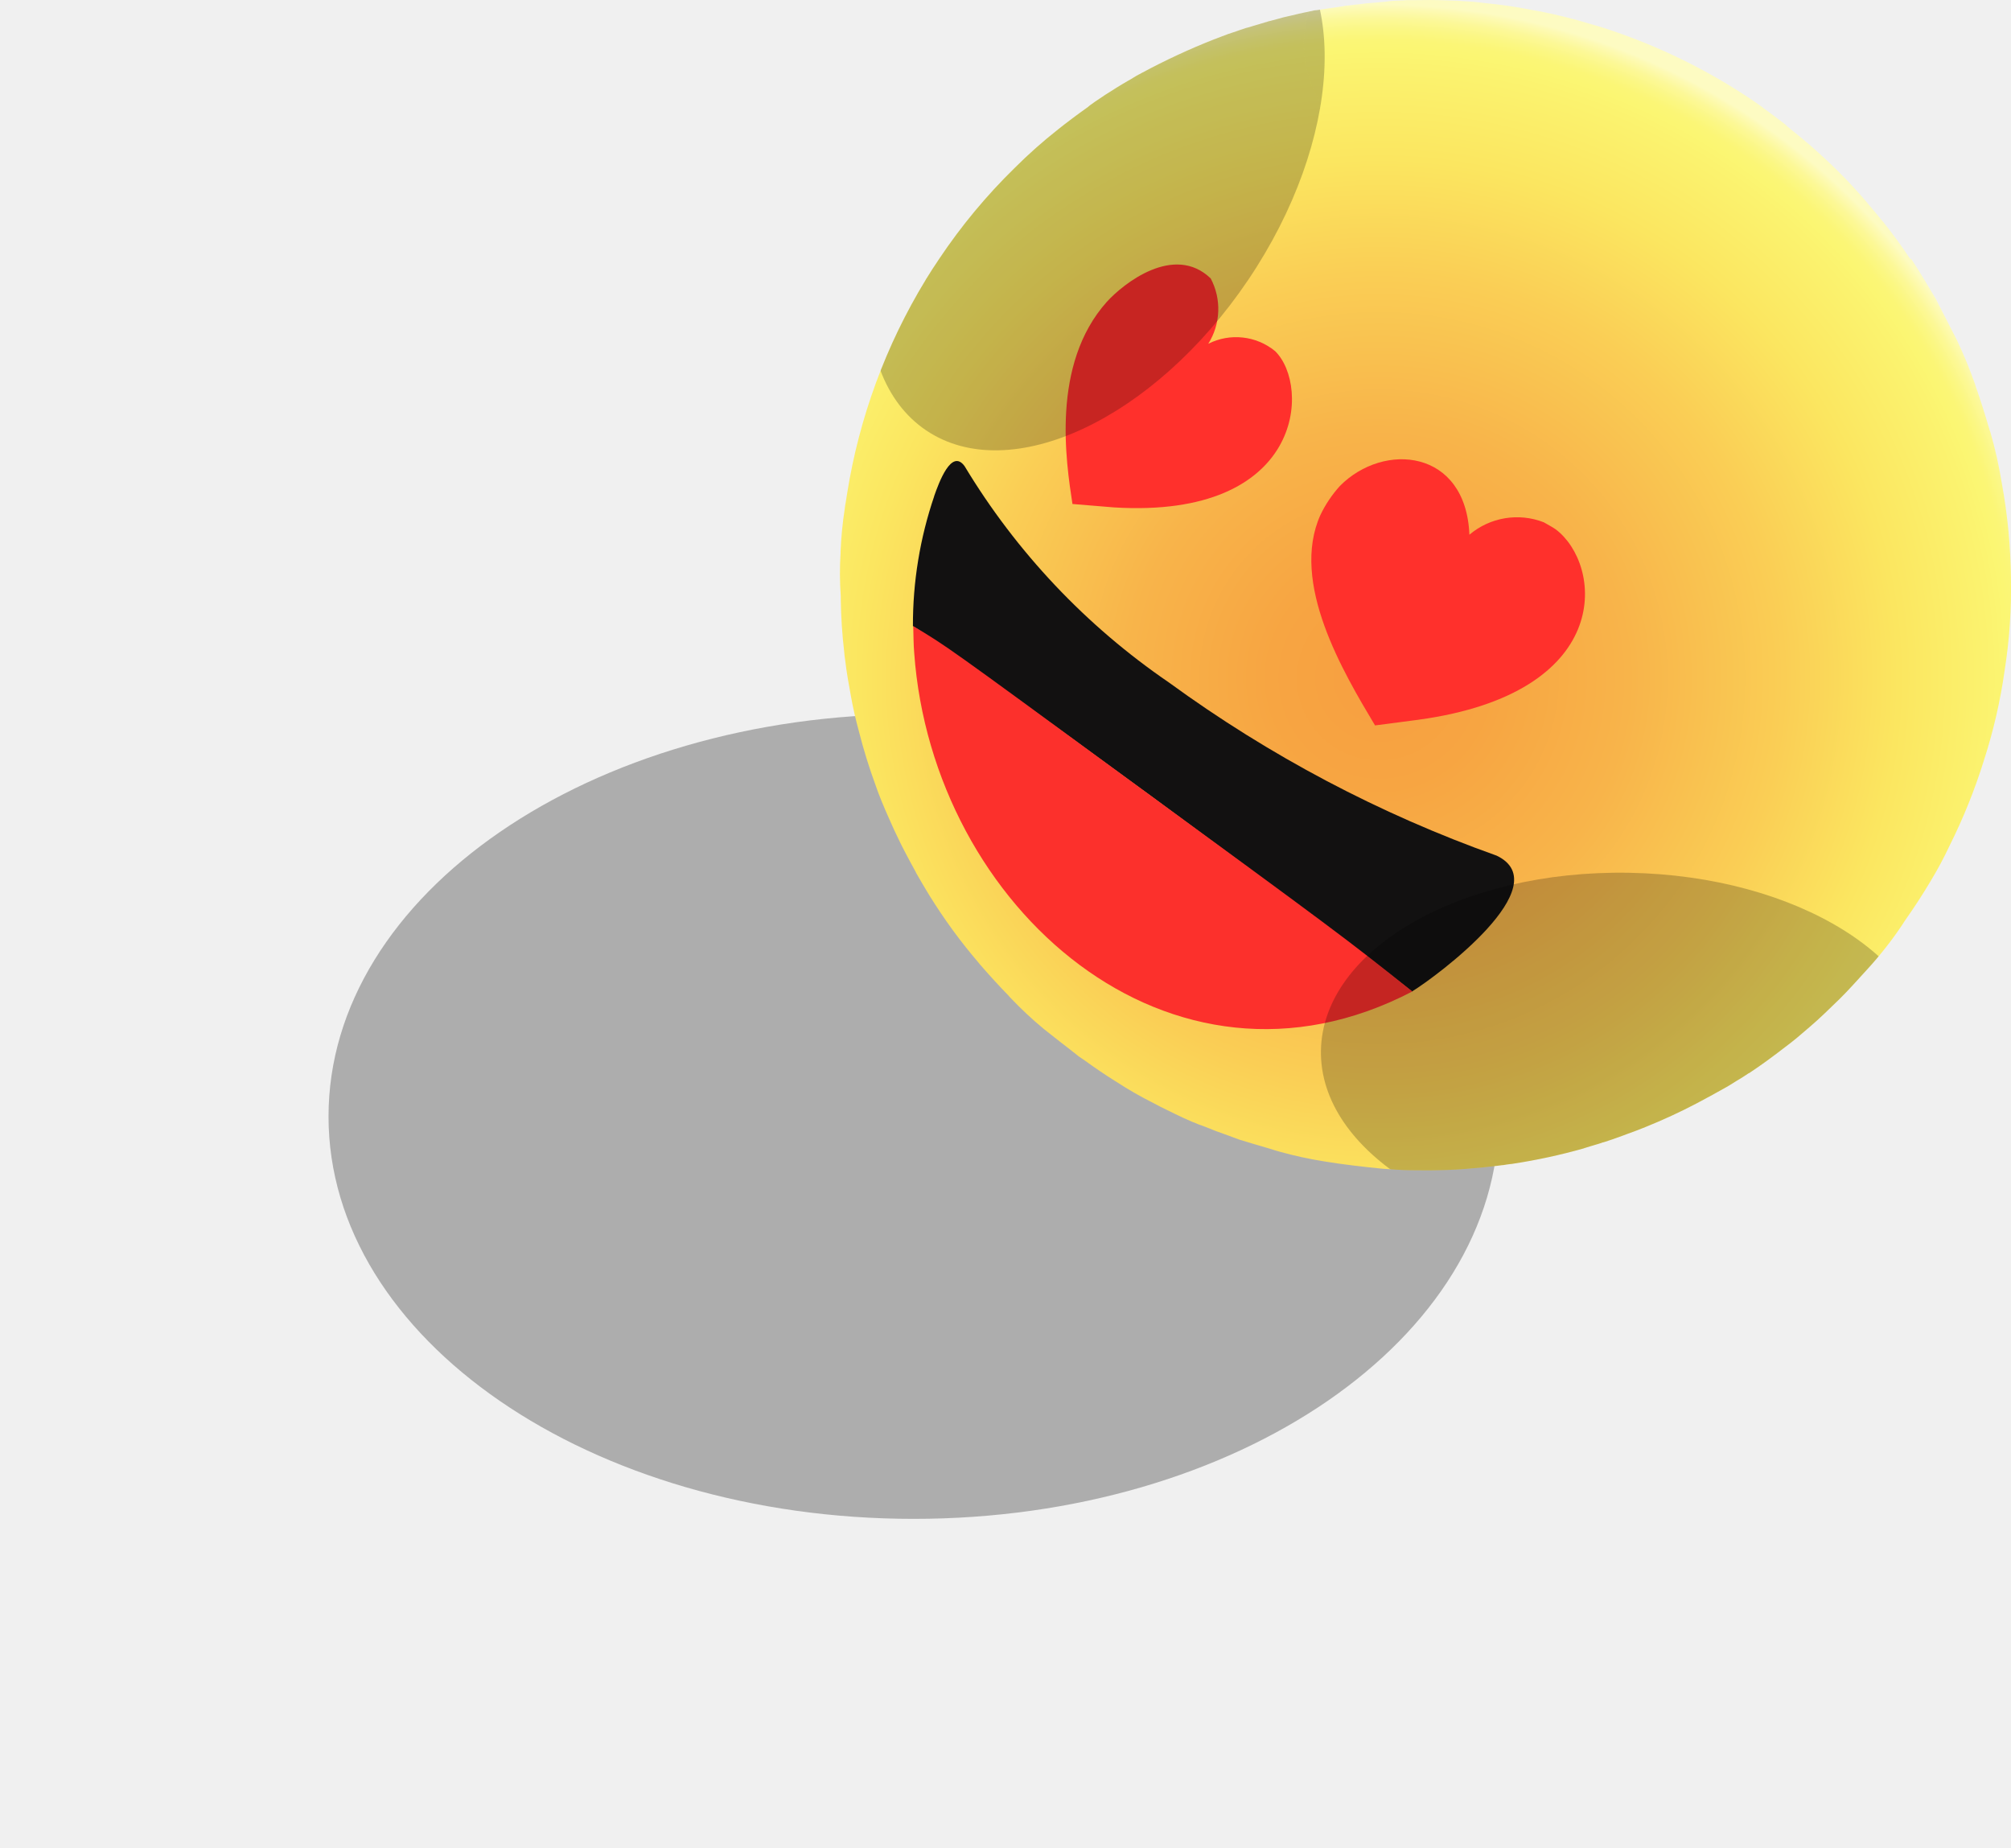
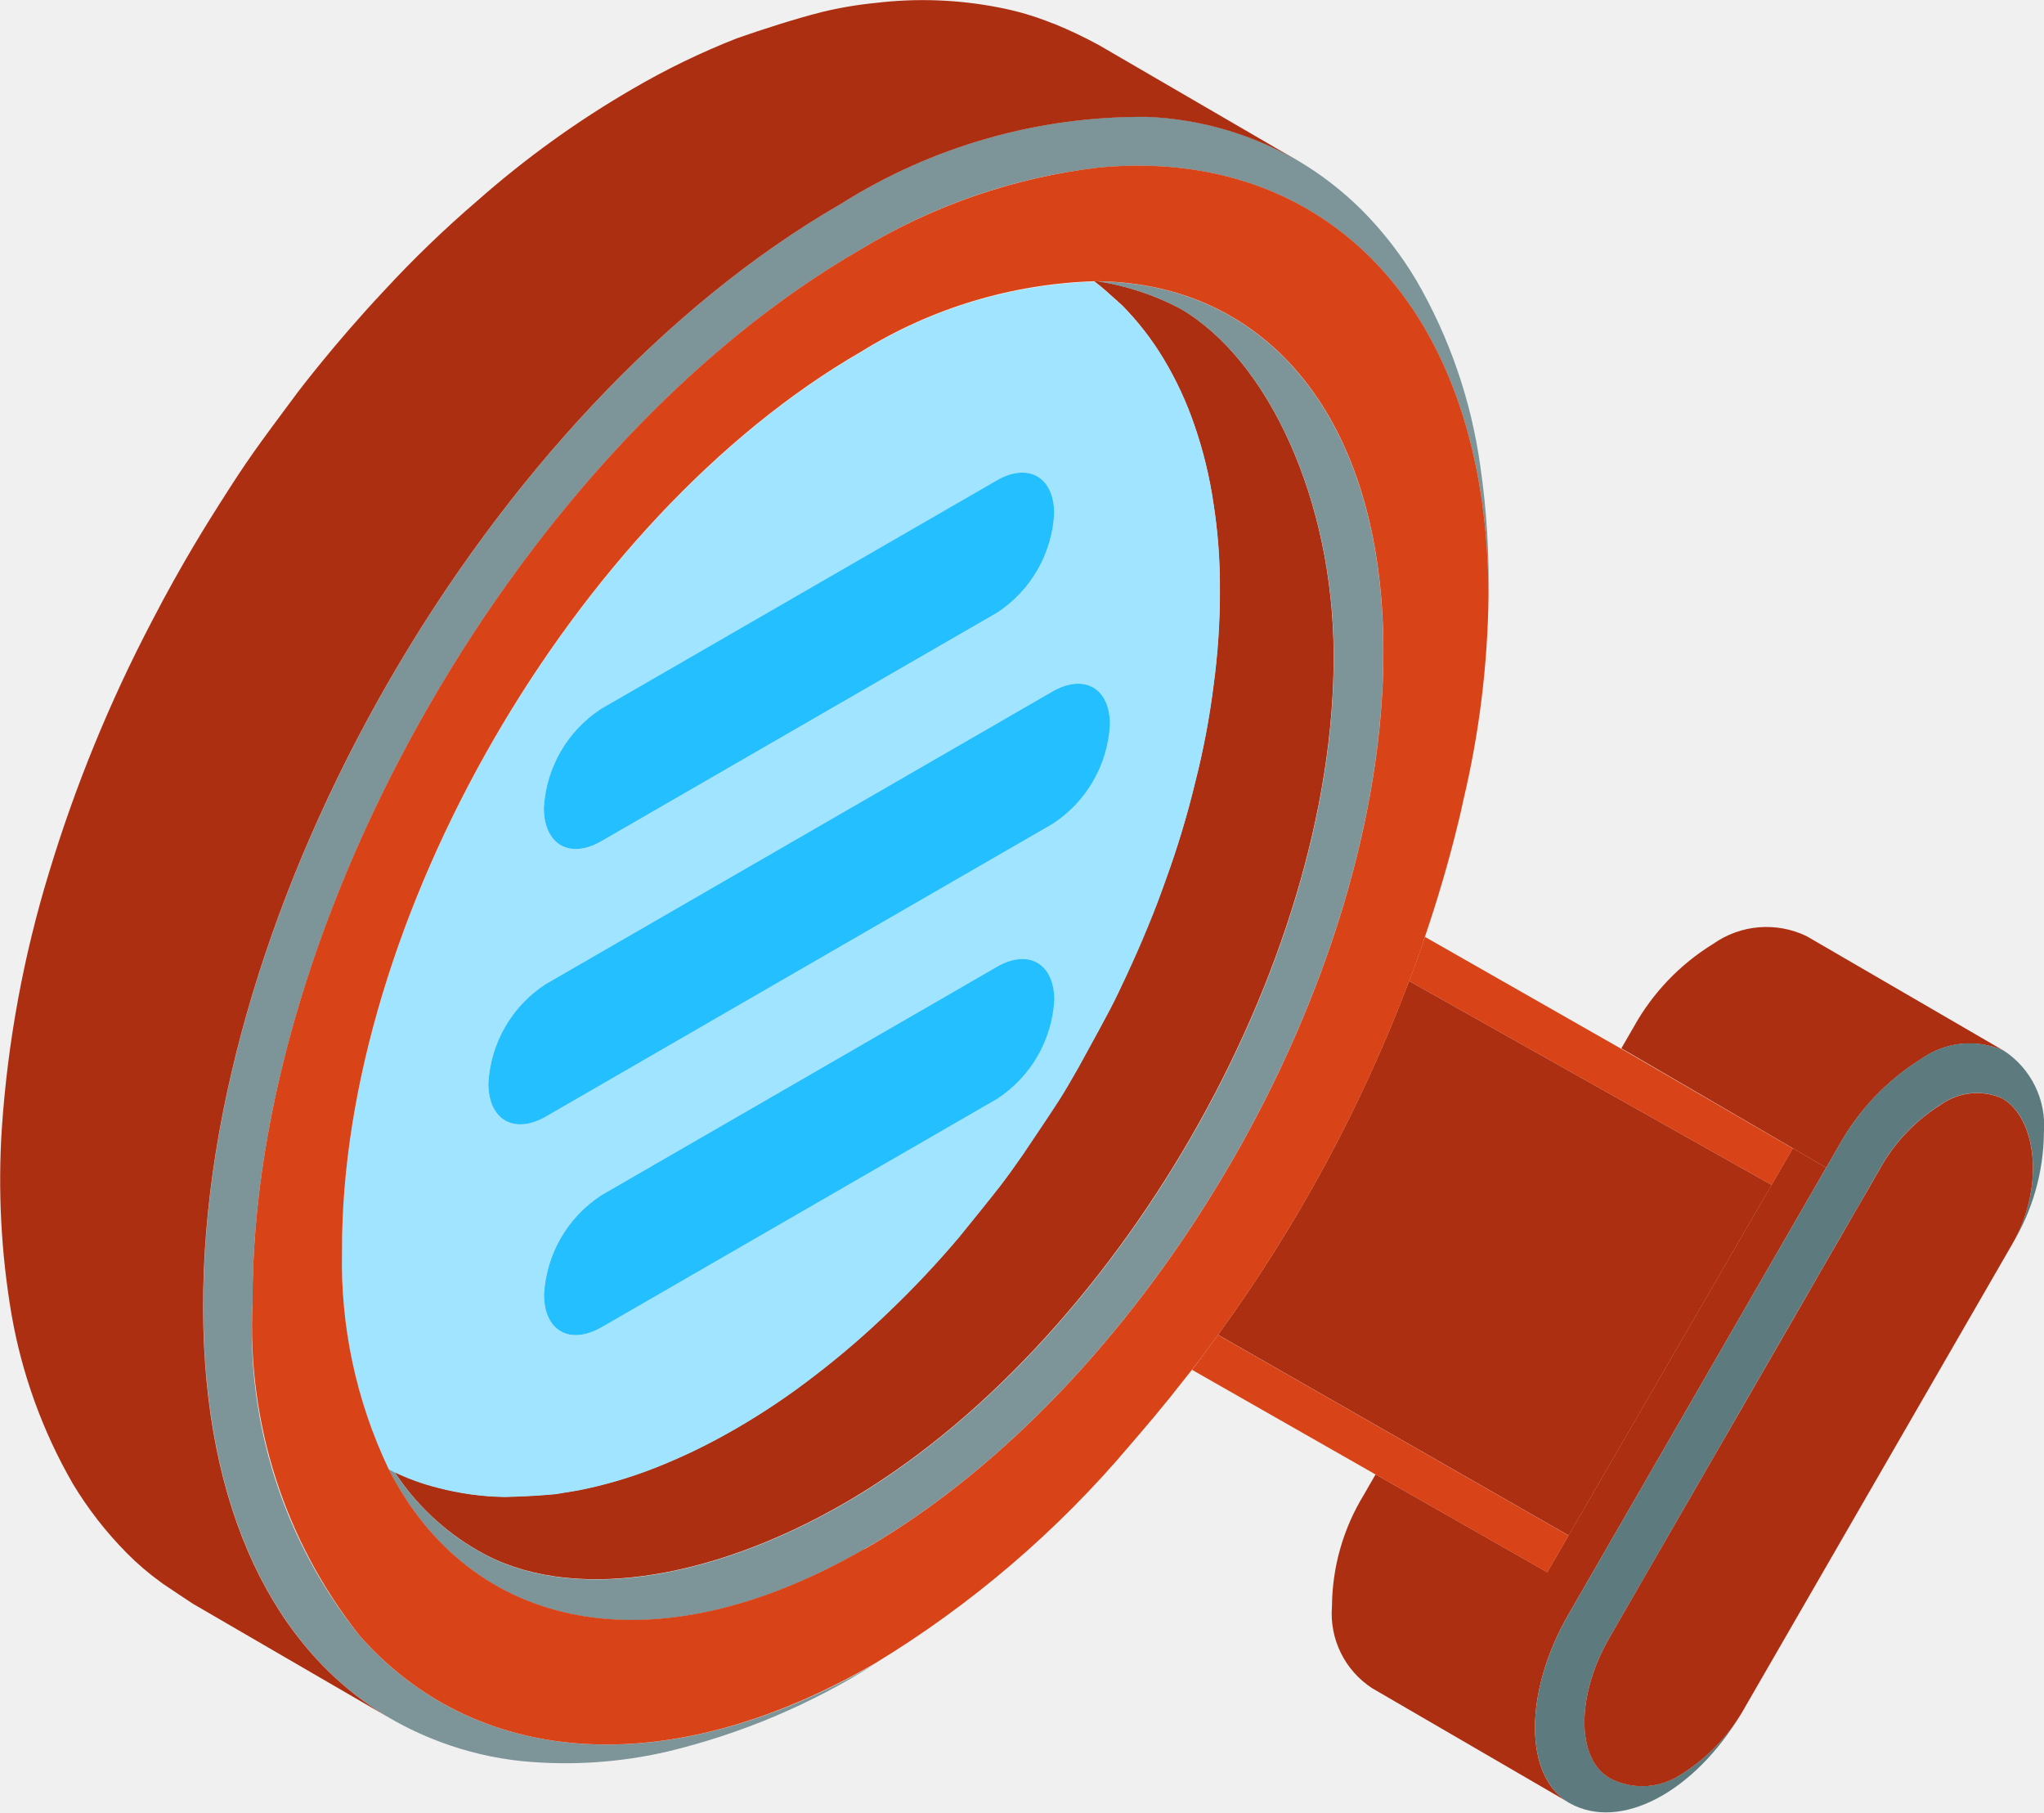
- <svg xmlns="http://www.w3.org/2000/svg" xmlns:xlink="http://www.w3.org/1999/xlink" width="82.478" height="75.758" viewBox="0 0 82.478 75.758">
-   <defs>
-     <radialGradient id="radial-gradient" cx="0.471" cy="0.58" r="0.575" gradientTransform="matrix(-0.999, -0.004, -0.004, 1, 0.933, 0.001)" gradientUnits="objectBoundingBox">
-       <stop offset="0" stop-color="#f79f40" />
-       <stop offset="0.163" stop-color="#f7a542" />
-       <stop offset="0.371" stop-color="#f8b44a" />
-       <stop offset="0.601" stop-color="#face55" />
-       <stop offset="0.771" stop-color="#fbe660" />
-       <stop offset="0.91" stop-color="#fbf36f" />
-       <stop offset="0.932" stop-color="#fbf672" />
-       <stop offset="0.947" stop-color="#fbf676" />
-       <stop offset="0.962" stop-color="#fbf783" />
-       <stop offset="0.978" stop-color="#fcf897" />
-       <stop offset="0.994" stop-color="#fdfab4" />
-       <stop offset="1" stop-color="#fdfbc2" />
-     </radialGradient>
-     <clipPath id="clip-path">
-       <path id="Trazado_116496" data-name="Trazado 116496" d="M52.65,29.84v-.06c0-.11-.03-.77-.15-1.75-.01-.09-.02-.17-.03-.26-.02-.12-.04-.25-.06-.38a23.894,23.894,0,0,0-3.15-8.77c0-.01-.01-.01-.01-.02-.17-.29-.35-.57-.54-.85h0a23.353,23.353,0,0,0-3.06-3.74,20.449,20.449,0,0,0-1.77-1.6c-.39-.32-.78-.62-1.19-.91a.265.265,0,0,1-.06-.05l-.05-.04-.21-.15c-.26-.18-.55-.37-.86-.57h0c-.01-.01-.02-.01-.03-.02-.15-.09-.3-.19-.47-.28-.07-.04-.15-.09-.22-.13s-.12-.07-.19-.11a1.092,1.092,0,0,0-.15-.08,25.413,25.413,0,0,0-2.93-1.4c-.26-.11-.47-.18-.58-.23l-.18-.07-.18-.07c-.01,0-.02-.01-.03-.01l-.04-.01-.3-.1-.04-.01c-.01,0-.03-.01-.04-.01l-.2-.07a2.759,2.759,0,0,0-.27-.08l-.23-.07c-.04-.01-.09-.03-.13-.04-.01,0-.03-.01-.04-.01s-.03-.01-.05-.01a.636.636,0,0,1-.07-.02l-.26-.07-.22-.06c-.07-.02-.14-.03-.21-.05h-.01l-.13-.03-.25-.06-.18-.04a2.049,2.049,0,0,0-.24-.05c-.01,0-.03-.01-.04-.01-.06-.01-.12-.03-.18-.04l-.11-.02-.13-.03h-.02l-.04-.01c-.02,0-.05-.01-.07-.01a1.766,1.766,0,0,1-.2-.04.6.6,0,0,0-.12-.02h0a2.068,2.068,0,0,1-.22-.04l-.19-.03c-.03-.01-.07-.01-.11-.02a.985.985,0,0,0-.17-.02,1,1,0,0,0-.16-.02l-.27-.03-.25-.03c-.03,0-.05-.01-.08-.01h-.02a1.641,1.641,0,0,0-.23-.02l-.34-.03c-.08-.01-.16-.01-.23-.02-.09-.01-.17-.01-.26-.02s-.18-.01-.27-.02A.97.97,0,0,1,29.76,7h-.37c-.48-.01-.96-.01-1.45,0-.11,0-.21,0-.31.01s-.22.01-.32.02c-.07,0-.13.01-.19.01-.16.01-.31.02-.46.04-.05,0-.11.01-.16.01-.22.02-.43.04-.64.07-.1.01-.2.02-.3.04h-.01c-.02,0-.04.01-.06.01q-.24.03-.45.06c-.11.02-.23.04-.34.05-.26.04-.47.08-.61.11-.7.14-1.38.3-2.06.5-.41.11-.77.22-1.21.38a24.021,24.021,0,0,0-5.31,2.61h0c-.17.11-.33.22-.49.33a.265.265,0,0,0-.06.05c-.28.2-.56.4-.84.61a.423.423,0,0,1-.07.05l-.02.02-.02.02c-.01.01-.02.02-.03.02s-.02.01-.03.02c-.08.06-.15.12-.23.18-.15.12-.3.24-.44.36-.08.07-.16.13-.24.2-.16.14-.32.27-.46.4l-.02.02-.02.02c-.03.03-.07.06-.1.09-.75.69-1.21,1.19-1.24,1.22-.23.25-.46.51-.69.77-.16.19-.33.38-.5.59-.01.01-.02.03-.04.04l-.03.03c-.34.42-.69.89-1.08,1.46l-.01.01-.01.01c-.01.01-.01.02-.02.02-.18.26-.36.55-.54.86-.16.26-.32.52-.46.75l-.46.88c-.15.29-.29.56-.42.82a16.758,16.758,0,0,0-.76,1.82h0v.01c-.22.6-.42,1.23-.6,1.84l-.01.02a.037.037,0,0,1-.01.03,17.968,17.968,0,0,0-.5,2.13,23.506,23.506,0,0,0-.17,7.66,22.794,22.794,0,0,0,.82,3.68,23.944,23.944,0,0,0,1.38,3.51,15.311,15.311,0,0,0,.75,1.42c.32.56.68,1.11,1.06,1.66.04.07.09.13.13.2a16,16,0,0,0,1.39,1.8c.34.37.78.88,1.14,1.24s.83.82,1.22,1.15h0c.42.37.6.53.99.83q.72.585,1.47,1.08h.01c.16.11.32.22.49.32.19.12.38.24.55.34.09.05.22.13.36.21a.573.573,0,0,1,.07.04c.15.09.33.18.52.29.04.02.09.05.13.07a22.789,22.789,0,0,0,2.12,1c.18.07.42.17.7.28l.24.09.42.15.3.1.11.03c.01,0,.01,0,.02.01l.16.05a2.759,2.759,0,0,0,.27.08l.26.08c.01,0,.02,0,.02.01a22.1,22.1,0,0,0,2.96.66l.09.01c.08.01.17.03.27.04h.03l.23.03.53.06c.24.03.56.05.79.07s.49.03.74.04h.02c.13.01.25.01.37.01.33.01.77,0,1.1.01s.79-.03,1.13-.05c.72-.06,1.68-.17,2.39-.28a18.747,18.747,0,0,0,1.84-.38c.14-.04.28-.08.43-.12.43-.12.87-.25,1.24-.36l.43-.16c.35-.12.69-.25,1.03-.38l.17-.06c.4-.15.89-.38,1.32-.59.19-.09.37-.18.55-.28a15.71,15.71,0,0,0,1.56-.88c.02-.01.03-.02.05-.03.41-.26.82-.52,1.22-.81.09-.06.18-.12.26-.17l.44-.34c.12-.09.23-.18.35-.27l.66-.52a14.289,14.289,0,0,0,1.37-1.26l.03-.03.07-.07c.35-.35.74-.77,1.2-1.29a.138.138,0,0,0,.03-.04h0a20.958,20.958,0,0,0,2.02-2.71c.01-.01.01-.02.02-.03.19-.3.38-.61.57-.95v-.01h0c.08-.14.16-.29.24-.44.11-.2.22-.41.31-.59l.09-.18c.16-.32.31-.65.47-.99.21-.47.41-.94.56-1.36h0c.26-.7.5-1.44.71-2.23.13-.48.25-.96.33-1.41.1-.48.18-.98.25-1.5.02-.12.03-.23.05-.34.08-.69.14-1.41.16-2.14v-.13C52.68,31.04,52.68,30.45,52.65,29.84Z" transform="translate(-4.654 -6.992)" />
-     </clipPath>
-     <linearGradient id="linear-gradient" x1="-0.166" y1="-323.933" x2="-1.166" y2="-323.933" gradientUnits="objectBoundingBox">
-       <stop offset="0" stop-color="#19b79c" />
-       <stop offset="0.405" stop-color="#1dbb9e" />
-       <stop offset="0.825" stop-color="#2ac8a3" />
-       <stop offset="0.997" stop-color="#31cfa6" />
-     </linearGradient>
-     <linearGradient id="linear-gradient-2" x1="-2.106" y1="-363.238" x2="-3.08" y2="-363.238" xlink:href="#linear-gradient" />
-     <clipPath id="clip-path-2">
-       <path id="Trazado_116504" data-name="Trazado 116504" d="M4.652,29.65v-.06a15.757,15.757,0,0,1,.17-1.74,2.335,2.335,0,0,1,.04-.26c.02-.12.04-.25.06-.38a24.088,24.088,0,0,1,3.22-8.75c0-.01.01-.01.01-.02.18-.29.36-.57.55-.85h0a23.39,23.39,0,0,1,3.09-3.72,20.134,20.134,0,0,1,1.78-1.58q.585-.465,1.2-.9a.265.265,0,0,0,.06-.05l.05-.04.21-.15c.26-.18.55-.37.86-.56h0c.01-.01.02-.01.03-.02.15-.09.31-.19.47-.28a2.53,2.53,0,0,0,.22-.13c.06-.04.12-.07.19-.11.05-.03.1-.05.15-.08a27.308,27.308,0,0,1,2.95-1.37c.26-.1.47-.18.58-.22l.18-.06.18-.06c.01,0,.02-.01.03-.01l.05-.02.3-.1.04-.01c.01,0,.03-.01.04-.01l.2-.06c.08-.02.19-.06.27-.08l.23-.07a.647.647,0,0,0,.13-.04c.01,0,.03-.01.04-.01s.03-.01.05-.01a.637.637,0,0,0,.07-.02l.26-.07.22-.06c.07-.02.14-.03.21-.05h.01l.13-.03c.08-.02.18-.04.25-.06l.18-.04c.08-.02.16-.03.24-.05.01,0,.03-.01.04-.01a1.163,1.163,0,0,0,.18-.04l.11-.01.13-.02h.02l.04-.01c.02,0,.05-.01.07-.01l.2-.03c.04-.01.09-.01.13-.02h0l.22-.03.19-.03a.516.516,0,0,0,.11-.02.985.985,0,0,1,.17-.02c.06-.01.11-.01.16-.02l.27-.03.25-.03c.03,0,.05-.01.08-.01h.02c.07-.01.15-.01.23-.02l.34-.03c.08-.01.16-.01.23-.02a1.569,1.569,0,0,1,.24-.03,2.437,2.437,0,0,1,.27-.01.86.86,0,0,1,.16-.01l.15-.01h.24c.49-.01.97-.01,1.45.01.11,0,.21.01.31.01s.22.01.32.02c.07,0,.13.01.19.01.16.01.31.02.46.04.05.01.11.01.16.02.22.02.43.05.64.07.1.01.2.03.3.04h.01c.02,0,.04.01.06.01.16.02.31.05.45.07l.34.06c.26.05.47.09.6.11.69.14,1.38.31,2.06.52.41.11.76.23,1.21.39a24.178,24.178,0,0,1,5.28,2.65h0c.16.11.33.22.49.34a.265.265,0,0,1,.06.05c.28.2.56.41.83.62a.424.424,0,0,0,.07.05l.02.02.02.02.03.03c.01.01.02.01.02.02.08.06.15.12.22.18.15.12.3.24.44.36.08.07.16.14.24.2.16.14.31.28.46.41l.02.02.02.02c.03.03.07.06.1.09.75.69,1.2,1.2,1.23,1.23.23.25.46.51.68.78.16.19.32.38.49.59.01.01.02.03.04.04l.02.03c.33.42.69.89,1.07,1.47l.04.01.01.01c.01.01.01.02.02.02.17.26.36.56.54.86.16.26.31.53.45.75l.45.88c.15.29.29.56.42.82a18.431,18.431,0,0,1,.75,1.83h0v.01c.21.6.41,1.23.59,1.85l.01.02a.037.037,0,0,0,.01.03,17.59,17.59,0,0,1,.48,2.14,22.71,22.71,0,0,1,.37,3.87,21.465,21.465,0,0,1-.26,3.8,21.96,21.96,0,0,1-.85,3.68,23.286,23.286,0,0,1-1.41,3.5,15.244,15.244,0,0,1-.76,1.42c-.33.56-.69,1.11-1.07,1.65-.04.07-.09.13-.13.2a15.2,15.2,0,0,1-1.41,1.79c-.34.37-.79.88-1.15,1.23s-.84.82-1.22,1.14h0c-.43.37-.6.52-1,.82-.49.38-.98.74-1.48,1.07H41.9c-.16.11-.32.21-.49.31-.19.12-.38.24-.55.33-.09.05-.22.12-.36.2a.574.574,0,0,0-.07.04c-.15.08-.33.18-.52.28-.04.02-.09.05-.13.07a23.108,23.108,0,0,1-2.12.98c-.18.07-.42.17-.71.27l-.24.09-.42.15-.3.1-.11.03c-.01,0-.01,0-.02.01l-.16.05c-.08.02-.19.06-.27.08l-.26.08c-.01,0-.02,0-.02.01a23.962,23.962,0,0,1-2.96.64l-.09.01c-.08.01-.17.02-.27.04H31.8l-.23.03-.53.06c-.24.02-.56.05-.79.07s-.49.03-.74.04h-.02c-.13,0-.25.01-.37.01-.33.01-.77,0-1.1,0s-.79-.04-1.13-.06c-.72-.07-1.68-.18-2.39-.3a16.281,16.281,0,0,1-1.84-.4c-.14-.04-.28-.08-.43-.13-.43-.12-.87-.26-1.24-.37l-.43-.16c-.35-.12-.69-.25-1.03-.39l-.17-.06c-.4-.15-.88-.38-1.32-.6-.19-.09-.37-.18-.55-.28a15.612,15.612,0,0,1-1.55-.89.219.219,0,0,0-.05-.03c-.41-.26-.81-.53-1.21-.82-.09-.06-.17-.12-.25-.17L14,49.97c-.12-.09-.23-.18-.35-.27l-.66-.52a15.233,15.233,0,0,1-1.36-1.27l-.03-.03-.06-.07c-.34-.35-.74-.78-1.19-1.3a.138.138,0,0,1-.03-.04h0a21.889,21.889,0,0,1-2-2.73c-.01-.01-.01-.02-.02-.03-.18-.3-.37-.61-.56-.95v-.01h0c-.08-.14-.16-.29-.24-.44-.11-.21-.22-.41-.31-.59l-.09-.18c-.16-.32-.31-.65-.46-.99-.21-.47-.41-.95-.55-1.36h0a22.441,22.441,0,0,1-.69-2.23c-.13-.48-.24-.96-.32-1.41-.09-.49-.18-.98-.24-1.5-.02-.12-.03-.23-.04-.34a21.166,21.166,0,0,1-.14-2.14v-.13A13.347,13.347,0,0,1,4.652,29.65Z" transform="translate(-4.627 -6.983)" fill="url(#radial-gradient)" />
-     </clipPath>
-   </defs>
-   <g id="Grupo_157926" data-name="Grupo 157926" transform="translate(13.474)">
-     <ellipse id="Elipse_4737" data-name="Elipse 4737" cx="24" cy="16.5" rx="24" ry="16.5" transform="translate(0 29.284)" fill="#0b0b0b" opacity="0.292" style="mix-blend-mode: multiply;isolation: isolate" />
-     <path id="Trazado_116493" data-name="Trazado 116493" d="M4.652,29.65v-.06a15.757,15.757,0,0,1,.17-1.74,2.335,2.335,0,0,1,.04-.26c.02-.12.04-.25.06-.38a24.088,24.088,0,0,1,3.22-8.75c0-.01.01-.01.01-.02.18-.29.36-.57.55-.85h0a23.39,23.39,0,0,1,3.09-3.72,20.134,20.134,0,0,1,1.78-1.58q.585-.465,1.2-.9a.265.265,0,0,0,.06-.05l.05-.04.21-.15c.26-.18.55-.37.86-.56h0c.01-.01.02-.01.03-.02.15-.09.31-.19.47-.28a2.53,2.53,0,0,0,.22-.13c.06-.04.12-.07.19-.11.05-.03.1-.05.15-.08a27.308,27.308,0,0,1,2.95-1.37c.26-.1.47-.18.58-.22l.18-.06.18-.06c.01,0,.02-.01.03-.01l.05-.02.3-.1.04-.01c.01,0,.03-.01.04-.01l.2-.06c.08-.02.19-.06.27-.08l.23-.07a.647.647,0,0,0,.13-.04c.01,0,.03-.01.04-.01s.03-.01.05-.01a.637.637,0,0,0,.07-.02l.26-.07.22-.06c.07-.02.14-.03.21-.05h.01l.13-.03c.08-.02.18-.04.25-.06l.18-.04c.08-.02.16-.03.24-.05.01,0,.03-.01.04-.01a1.163,1.163,0,0,0,.18-.04l.11-.01.13-.02h.02l.04-.01c.02,0,.05-.01.07-.01l.2-.03c.04-.01.09-.01.13-.02h0l.22-.03.19-.03a.516.516,0,0,0,.11-.02.985.985,0,0,1,.17-.02c.06-.01.11-.01.16-.02l.27-.03.25-.03c.03,0,.05-.01.08-.01h.02c.07-.01.15-.01.23-.02l.34-.03c.08-.01.16-.01.23-.02a1.569,1.569,0,0,1,.24-.03,2.437,2.437,0,0,1,.27-.01.86.86,0,0,1,.16-.01l.15-.01h.24c.49-.01.97-.01,1.45.01.11,0,.21.01.31.01s.22.01.32.02c.07,0,.13.01.19.01.16.01.31.02.46.04.05.01.11.01.16.02.22.02.43.05.64.07.1.01.2.03.3.04h.01c.02,0,.04.01.06.01.16.02.31.05.45.07l.34.06c.26.05.47.09.6.11.69.14,1.38.31,2.06.52.41.11.76.23,1.21.39a24.178,24.178,0,0,1,5.28,2.65h0c.16.11.33.22.49.34a.265.265,0,0,1,.06.05c.28.2.56.41.83.62a.424.424,0,0,0,.07.05l.02.02.02.02.03.03c.01.01.02.01.02.02.08.06.15.12.22.18.15.12.3.24.44.36.08.07.16.14.24.2.16.14.31.28.46.41l.02.02.02.02c.03.03.07.06.1.09.75.69,1.2,1.2,1.23,1.23.23.25.46.51.68.78.16.19.32.38.49.59.01.01.02.03.04.04l.02.03c.33.42.69.89,1.07,1.47l.04.01.01.01c.01.01.01.02.02.02.17.26.36.56.54.86.16.26.31.53.45.75l.45.88c.15.29.29.56.42.82a18.431,18.431,0,0,1,.75,1.83h0v.01c.21.6.41,1.23.59,1.85l.01.02a.037.037,0,0,0,.01.03,17.59,17.59,0,0,1,.48,2.14,22.71,22.71,0,0,1,.37,3.87,21.465,21.465,0,0,1-.26,3.8,21.96,21.96,0,0,1-.85,3.68,23.286,23.286,0,0,1-1.41,3.5,15.244,15.244,0,0,1-.76,1.42c-.33.56-.69,1.11-1.07,1.65-.04.07-.09.13-.13.2a15.2,15.2,0,0,1-1.41,1.79c-.34.37-.79.88-1.15,1.23s-.84.82-1.22,1.14h0c-.43.37-.6.52-1,.82-.49.38-.98.74-1.48,1.07H41.9c-.16.11-.32.21-.49.31-.19.12-.38.24-.55.33-.09.05-.22.12-.36.2a.574.574,0,0,0-.07.04c-.15.08-.33.18-.52.28-.04.02-.09.05-.13.07a23.108,23.108,0,0,1-2.12.98c-.18.07-.42.17-.71.27l-.24.09-.42.15-.3.1-.11.03c-.01,0-.01,0-.02.01l-.16.05c-.08.02-.19.06-.27.08l-.26.08c-.01,0-.02,0-.02.01a23.962,23.962,0,0,1-2.96.64l-.09.01c-.08.01-.17.02-.27.04H31.8l-.23.03-.53.06c-.24.02-.56.05-.79.07s-.49.03-.74.04h-.02c-.13,0-.25.01-.37.01-.33.01-.77,0-1.1,0s-.79-.04-1.13-.06c-.72-.07-1.68-.18-2.39-.3a16.281,16.281,0,0,1-1.84-.4c-.14-.04-.28-.08-.43-.13-.43-.12-.87-.26-1.24-.37l-.43-.16c-.35-.12-.69-.25-1.03-.39l-.17-.06c-.4-.15-.88-.38-1.32-.6-.19-.09-.37-.18-.55-.28a15.612,15.612,0,0,1-1.55-.89.219.219,0,0,0-.05-.03c-.41-.26-.81-.53-1.21-.82-.09-.06-.17-.12-.25-.17L14,49.97c-.12-.09-.23-.18-.35-.27l-.66-.52a15.233,15.233,0,0,1-1.36-1.27l-.03-.03-.06-.07c-.34-.35-.74-.78-1.19-1.3a.138.138,0,0,1-.03-.04h0a21.889,21.889,0,0,1-2-2.73c-.01-.01-.01-.02-.02-.03-.18-.3-.37-.61-.56-.95v-.01h0c-.08-.14-.16-.29-.24-.44-.11-.21-.22-.41-.31-.59l-.09-.18c-.16-.32-.31-.65-.46-.99-.21-.47-.41-.95-.55-1.36h0a22.441,22.441,0,0,1-.69-2.23c-.13-.48-.24-.96-.32-1.41-.09-.49-.18-.98-.24-1.5-.02-.12-.03-.23-.04-.34a21.166,21.166,0,0,1-.14-2.14v-.13A13.347,13.347,0,0,1,4.652,29.65Z" transform="translate(16.349 -6.983)" fill="url(#radial-gradient)" />
-     <g id="Grupo_86225" data-name="Grupo 86225" transform="translate(20.955 0.009)" clip-path="url(#clip-path)">
-       <path id="Trazado_116494" data-name="Trazado 116494" d="M50.67,21.64a4.37,4.37,0,0,1,.18-.46C50.8,21.33,50.74,21.48,50.67,21.64Z" transform="translate(-48.844 -6.992)" fill="url(#linear-gradient)" />
-       <path id="Trazado_116495" data-name="Trazado 116495" d="M4.7,34.92c.03-.14.05-.28.08-.41C4.75,34.65,4.73,34.79,4.7,34.92Z" transform="translate(43.196 -6.992)" fill="url(#linear-gradient-2)" />
-     </g>
-     <path id="Trazado_116497" data-name="Trazado 116497" d="M25.873,27.33A16.375,16.375,0,0,0,25,32.66c2.26,1.39,16.97,12.2,20.47,14.98,1.03-.63,6.02-4.35,3.47-5.57a52.925,52.925,0,0,1-13.44-7.1,28.664,28.664,0,0,1-8.38-8.87c-.54-.75-1.06.69-1.25,1.23" transform="translate(-1.032 -6.983)" fill="#121111" />
-     <path id="Trazado_116499" data-name="Trazado 116499" d="M29.22,33.76c.75,10.43,10.52,19.05,20.43,13.88-2.65-2.12-3.33-2.62-11.66-8.71-7.45-5.46-7.45-5.46-8.81-6.27.01.33.01.77.04,1.1" transform="translate(-5.199 -6.983)" fill="#fc302c" />
-     <g id="Grupo_86231" data-name="Grupo 86231" transform="translate(40.307 18.833)">
-       <path id="Trazado_116501" data-name="Trazado 116501" d="M22.473,28.1c-1.25,2.78.93,6.44,2.24,8.63.65-.09,1.52-.19,2.17-.29,7.67-1.22,7.14-6.32,5.24-7.75-.14-.1-.34-.2-.49-.29a3.024,3.024,0,0,0-3.05.51c-.14-3.51-3.51-3.82-5.31-2a4.969,4.969,0,0,0-.8,1.19" transform="translate(-22.099 -25.816)" fill="#ff302c" />
-     </g>
-     <g id="Grupo_86232" data-name="Grupo 86232" transform="translate(30.232 10.846)">
-       <path id="Trazado_116503" data-name="Trazado 116503" d="M35.806,19.36c-2.3,2.57-1.67,6.58-1.41,8.29.51.04,1.19.1,1.7.14,7.78.48,8.08-4.98,6.61-6.41a2.529,2.529,0,0,0-2.74-.3,2.679,2.679,0,0,0,.1-2.68c-1.5-1.44-3.58.21-4.26.96" transform="translate(-34.117 -17.829)" fill="#ff302c" />
-     </g>
-     <g id="Enmascarar_grupo_59" data-name="Enmascarar grupo 59" transform="translate(20.976 0)" clip-path="url(#clip-path-2)">
-       <g id="Grupo_86233" data-name="Grupo 86233" transform="translate(-2.683 -7.272)" opacity="0.561" style="mix-blend-mode: multiply;isolation: isolate">
-         <g id="Grupo_86230" data-name="Grupo 86230" transform="translate(0)">
-           <ellipse id="Elipse_4734" data-name="Elipse 4734" cx="12.5" cy="7.5" rx="12.5" ry="7.5" transform="translate(21.707 1.557)" fill="#fff" opacity="0.743" />
-           <ellipse id="Elipse_4735" data-name="Elipse 4735" cx="12.5" cy="7.5" rx="12.5" ry="7.5" transform="translate(26.415 8.388) rotate(124)" opacity="0.387" />
-           <ellipse id="Elipse_4736" data-name="Elipse 4736" cx="12.5" cy="7.5" rx="12.5" ry="7.5" transform="matrix(-1, -0.017, 0.017, -1, 47.282, 58.274)" opacity="0.387" />
-         </g>
+ <svg xmlns="http://www.w3.org/2000/svg" width="42.021" height="37.254" viewBox="0 0 42.021 37.254">
+   <g id="Grupo_163380" data-name="Grupo 163380" transform="translate(11254.275 11826.809)">
+     <g id="Grupo_163379" data-name="Grupo 163379" transform="translate(-11254.275 -11826.809)">
+       <g id="Grupo_150160" data-name="Grupo 150160" transform="translate(4.176 2.39)">
+         <path id="Trazado_248502" data-name="Trazado 248502" d="M6375.605-4851.551a10.033,10.033,0,0,1-2.191-6.836c-.023-7.941,5.588-17.655,12.5-21.644a12,12,0,0,1,4.892-1.683c4.617-.441,8,2.832,8.017,8.805a16.428,16.428,0,0,0-.166-2.653,10.48,10.48,0,0,0-1.322-3.843,7.477,7.477,0,0,0-1.1-1.421,6.711,6.711,0,0,0-1.367-1.055h0a6.712,6.712,0,0,0-3.05-.879,11.6,11.6,0,0,0-6.307,1.789c-7.251,4.187-13.134,14.37-13.11,22.7.011,4.143,1.478,7.058,3.84,8.428a6.859,6.859,0,0,0,1.023.483,6.752,6.752,0,0,0,1.707.4,9.285,9.285,0,0,0,2.979-.2,14.14,14.14,0,0,0,4.26-1.8C6381.858-4848.455,6377.929-4848.9,6375.605-4851.551Z" transform="translate(-6372.398 4882.77)" fill="#7d9599" />
+       </g>
+       <g id="Grupo_150161" data-name="Grupo 150161" transform="translate(29.293 16.871)">
+         <path id="Trazado_248503" data-name="Trazado 248503" d="M6400.416-4864.233c.242-.706.48-1.5.692-2.385-.2.8-.432,1.6-.694,2.382Z" transform="translate(-6400.414 4866.618)" fill="#7d9599" />
+       </g>
+       <g id="Grupo_150162" data-name="Grupo 150162" transform="translate(33.33 21.553)">
+         <path id="Trazado_248504" data-name="Trazado 248504" d="M6404.957-4861.373l-.039-.023v0l.161.091Z" transform="translate(-6404.917 4861.396)" fill="#34595f" />
+       </g>
+       <g id="Grupo_150163" data-name="Grupo 150163" transform="translate(33.331 19.048)">
+         <path id="Trazado_248505" data-name="Trazado 248505" d="M6409.13-4859.236l.258-.447a4.892,4.892,0,0,1,1.692-1.785,1.714,1.714,0,0,1,1.7-.173l-4.052-2.354a1.9,1.9,0,0,0-1.922.159,4.659,4.659,0,0,0-1.629,1.7c-.087.148-.171.3-.258.447l.039.023c.028.016.067.04.121.069Z" transform="translate(-6404.918 4864.189)" fill="#ad2f12" />
+       </g>
+       <g id="Grupo_150164" data-name="Grupo 150164" transform="translate(27.382 23.603)">
+         <path id="Trazado_248506" data-name="Trazado 248506" d="M6403.153-4849.541l.26-.452,5.03-8.718-.686-.4-.436.752-4.174,7.206-.438.757-3.529-2.01c-.081.137-.16.276-.239.415a4.452,4.452,0,0,0-.658,2.3,1.829,1.829,0,0,0,.829,1.681l4.052,2.355C6402.226-4846.186,6402.22-4847.931,6403.153-4849.541Z" transform="translate(-6398.282 4859.108)" fill="#ad2f12" />
+       </g>
+       <g id="Grupo_150165" data-name="Grupo 150165" transform="translate(31.556 21.44)">
+         <path id="Trazado_248507" data-name="Trazado 248507" d="M6405.848-4846.435a1.431,1.431,0,0,1-1.367.022c-.7-.4-.7-1.7-.009-2.894l.263-.455.042-.075.254-.437q.613-1.064,1.227-2.129l.115-.2.6-1.038c.092-.162.185-.321.276-.481.107-.183.212-.365.317-.548l.559-.971c.131-.229.264-.455.394-.684.192-.332.372-.642.529-.916.068-.12.136-.235.205-.355l.067-.115c.147-.257.3-.513.445-.771l.256-.446a3.642,3.642,0,0,1,1.261-1.331,1.275,1.275,0,0,1,1.264-.127c.7.4.888,1.8.2,3a4.492,4.492,0,0,0,.655-2.3,1.836,1.836,0,0,0-.826-1.682,1.711,1.711,0,0,0-1.7.172,4.894,4.894,0,0,0-1.692,1.786l-.258.447-5.03,8.718-.259.452c-.934,1.609-.928,3.354.011,3.891,1.043.587,2.568-.215,3.545-1.861h0A3.791,3.791,0,0,1,6405.848-4846.435Z" transform="translate(-6402.938 4861.522)" fill="#5d7a7f" />
+       </g>
+       <g id="Grupo_150166" data-name="Grupo 150166" transform="translate(25.04 20.164)">
+         <path id="Trazado_248508" data-name="Trazado 248508" d="M6395.669-4855.673l7.208,4.125,4.174-7.206-7.453-4.191A31.083,31.083,0,0,1,6395.669-4855.673Z" transform="translate(-6395.669 4862.944)" fill="#ad2f12" />
+       </g>
+       <g id="Grupo_150167" data-name="Grupo 150167" transform="translate(24.505 27.436)">
+         <path id="Trazado_248509" data-name="Trazado 248509" d="M6402.816-4850.708l-7.208-4.125c-.154.211-.306.426-.464.631l-.069.088,3.775,2.152,3.529,2.011Z" transform="translate(-6395.074 4854.833)" fill="#d84318" />
+       </g>
+       <g id="Grupo_150168" data-name="Grupo 150168" transform="translate(28.969 19.253)">
+         <path id="Trazado_248510" data-name="Trazado 248510" d="M6400.285-4863.678c-.072.208-.154.419-.232.628l7.453,4.191.435-.752.686.4-4.052-2.355-.161-.091-4.035-2.3,0,0C6400.345-4863.866,6400.316-4863.772,6400.285-4863.678Z" transform="translate(-6400.053 4863.961)" fill="#d84318" />
+       </g>
+       <g id="Grupo_150169" data-name="Grupo 150169" transform="translate(8.11 5.783)">
+         <path id="Trazado_248511" data-name="Trazado 248511" d="M6392.6-4877.388a7.08,7.08,0,0,1,.632,1.364,8.852,8.852,0,0,1,.389,1.6,11.1,11.1,0,0,1,.132,1.767,14.359,14.359,0,0,1-.128,1.957,16.142,16.142,0,0,1-.376,1.992,18.433,18.433,0,0,1-.6,1.995c-.238.667-.238.667-.805,1.966-.3.646-.3.646-.99,1.9-.358.622-.358.622-1.154,1.81-.415.592-.415.592-1.3,1.683a19.629,19.629,0,0,1-1.429,1.523,17.6,17.6,0,0,1-1.541,1.328,14.517,14.517,0,0,1-1.636,1.1l-.2.113a12.007,12.007,0,0,1-1.451.687,9.111,9.111,0,0,1-1.587.465l-.463.076h0c-.146.013-.3.025-.445.034-.088,0-.176.012-.259.012-.115,0-.232.011-.333.012a5.758,5.758,0,0,1-1.385-.19,4.614,4.614,0,0,1-.888-.327,5.019,5.019,0,0,0,1.725,1.626c1.837,1.068,4.727.638,7.527-.978,5.567-3.213,10.076-11.033,10.059-17.43-.008-3.175-1.341-6.072-3.154-7.125a5.408,5.408,0,0,0-1.705-.562h-.065c.151.113.291.239.574.495A5.826,5.826,0,0,1,6392.6-4877.388Z" transform="translate(-6376.786 4878.986)" fill="#ad2f12" />
+       </g>
+       <g id="Grupo_150170" data-name="Grupo 150170" transform="translate(7.985 5.783)">
+         <path id="Trazado_248512" data-name="Trazado 248512" d="M6391.223-4878.986a5.406,5.406,0,0,1,1.706.563c1.812,1.053,3.146,3.95,3.153,7.125.018,6.4-4.491,14.216-10.058,17.43-2.8,1.616-5.69,2.046-7.527.978a5.01,5.01,0,0,1-1.726-1.626l-.125-.064c1.686,3.322,5.436,4.161,9.786,1.651,5.905-3.411,10.688-11.7,10.668-18.487C6397.084-4876.185,6394.693-4878.947,6391.223-4878.986Z" transform="translate(-6376.646 4878.986)" fill="#7d9599" />
+       </g>
+       <g id="Grupo_150171" data-name="Grupo 150171" transform="translate(7.031 5.784)">
+         <path id="Trazado_248513" data-name="Trazado 248513" d="M6377.549-4854.189a5.762,5.762,0,0,0,1.386.19c.1,0,.217-.008.332-.012.083,0,.171-.008.259-.012.15-.009.3-.021.445-.034h0l.463-.076a9.131,9.131,0,0,0,1.588-.465,12.082,12.082,0,0,0,1.451-.687l.2-.113a14.534,14.534,0,0,0,1.636-1.1,17.649,17.649,0,0,0,1.54-1.328,19.767,19.767,0,0,0,1.43-1.523c.884-1.091.884-1.091,1.3-1.683.8-1.188.8-1.188,1.154-1.81.689-1.258.689-1.258.99-1.9a21.172,21.172,0,0,0,.805-1.966,18.592,18.592,0,0,0,.6-1.995,16.336,16.336,0,0,0,.376-1.992,14.258,14.258,0,0,0,.128-1.957,11.1,11.1,0,0,0-.132-1.767,8.77,8.77,0,0,0-.389-1.6,7.082,7.082,0,0,0-.631-1.364,5.827,5.827,0,0,0-.857-1.1c-.283-.256-.423-.381-.574-.495a9.674,9.674,0,0,0-4.8,1.45c-5.9,3.411-10.687,11.7-10.668,18.48a9.888,9.888,0,0,0,.954,4.475l.125.064A4.626,4.626,0,0,0,6377.549-4854.189Zm11.5-7.993-8.127,4.691c-.656.379-1.187.078-1.188-.672a2.594,2.594,0,0,1,1.18-2.04l8.128-4.692c.649-.376,1.181-.074,1.183.675h0A2.6,2.6,0,0,1,6389.051-4862.183Zm-9.315-5.972a2.6,2.6,0,0,1,1.18-2.045l8.128-4.692c.649-.376,1.181-.074,1.183.68h0a2.6,2.6,0,0,1-1.176,2.039l-1.148.662-6.979,4.029c-.656.379-1.187.077-1.188-.672Zm.032,3.615,5.21-3.007,5.208-3.008c.652-.376,1.182-.075,1.185.675h0a2.6,2.6,0,0,1-1.177,2.044l-5.209,3.007-5.209,3.008c-.651.375-1.182.073-1.183-.68A2.6,2.6,0,0,1,6379.768-4864.539Z" transform="translate(-6375.583 4878.985)" fill="#a1e4ff" />
+       </g>
+       <g id="Grupo_150172" data-name="Grupo 150172" transform="translate(5.192 3.407)">
+         <path id="Trazado_248514" data-name="Trazado 248514" d="M6393.379-4857.607a31.083,31.083,0,0,0,3.93-7.271c.078-.209.16-.42.232-.628.031-.094.06-.187.091-.283.263-.784.5-1.582.694-2.382.011-.048.023-.1.035-.145.021-.092.04-.186.061-.277a19.136,19.136,0,0,0,.518-4.2c-.015-5.974-3.4-9.247-8.017-8.806a12.169,12.169,0,0,0-4.892,1.683c-6.913,3.989-12.524,13.7-12.5,21.644a10.235,10.235,0,0,0,2.191,6.836c2.324,2.652,6.253,3.1,10.6.584a21.374,21.374,0,0,0,5.244-4.484c.074-.085.148-.174.223-.26q.3-.349.59-.708c.112-.14.224-.281.334-.421.043-.055.087-.108.13-.164l.069-.088C6393.073-4857.181,6393.225-4857.4,6393.379-4857.607Zm-7.27,4.4c-4.349,2.509-8.1,1.67-9.785-1.651a9.888,9.888,0,0,1-.954-4.475c-.019-6.78,4.764-15.069,10.668-18.48a9.673,9.673,0,0,1,4.8-1.45h.065c3.471.039,5.861,2.8,5.877,7.57C6396.8-4864.9,6392.015-4856.614,6386.109-4853.2Z" transform="translate(-6373.531 4881.636)" fill="#d84318" />
+       </g>
+       <g id="Grupo_150173" data-name="Grupo 150173">
+         <path id="Trazado_248515" data-name="Trazado 248515" d="M6371.917-4858.544c-.024-8.332,5.859-18.515,13.11-22.7a11.59,11.59,0,0,1,6.307-1.789,6.716,6.716,0,0,1,3.05.879h0l-4.051-2.355a9.128,9.128,0,0,0-.92-.437l-.05-.017a5.806,5.806,0,0,0-1.081-.318,8.147,8.147,0,0,0-2.539-.095,8.009,8.009,0,0,0-1.121.191c-.525.134-1.213.354-1.723.533a15.355,15.355,0,0,0-2.149,1.041,19.908,19.908,0,0,0-3.194,2.3,22.84,22.84,0,0,0-1.917,1.848c-1.019,1.084-1.767,2.078-1.775,2.086-.885,1.189-1.022,1.373-1.6,2.283-.19.3-.767,1.2-1.405,2.436a29.515,29.515,0,0,0-2.109,5.153,23.356,23.356,0,0,0-.971,5.262,16.467,16.467,0,0,0,.2,3.829,10.605,10.605,0,0,0,1.259,3.474,7.608,7.608,0,0,0,1.106,1.422,5.471,5.471,0,0,0,.7.6c.046.037.1.068.144.1.15.1.313.212.525.349h0l4.053,2.354C6373.394-4851.487,6371.927-4854.4,6371.917-4858.544Z" transform="translate(-6367.741 4885.436)" fill="#ad2f12" />
+       </g>
+       <g id="Grupo_150174" data-name="Grupo 150174" transform="translate(11.183 9.715)">
+         <path id="Trazado_248516" data-name="Trazado 248516" d="M6381.4-4867.029l6.979-4.029,1.148-.662a2.6,2.6,0,0,0,1.176-2.039h0c0-.754-.534-1.056-1.183-.68l-8.128,4.692a2.6,2.6,0,0,0-1.18,2.045h0C6380.216-4866.952,6380.747-4866.649,6381.4-4867.029Z" transform="translate(-6380.214 4874.6)" fill="#24bfff" />
+       </g>
+       <g id="Grupo_150175" data-name="Grupo 150175" transform="translate(11.183 19.711)">
+         <path id="Trazado_248517" data-name="Trazado 248517" d="M6389.523-4863.289l-8.128,4.693a2.6,2.6,0,0,0-1.18,2.04c0,.75.532,1.05,1.188.671l8.127-4.691a2.6,2.6,0,0,0,1.176-2.038h0C6390.7-4863.363,6390.172-4863.665,6389.523-4863.289Z" transform="translate(-6380.214 4863.451)" fill="#24bfff" />
+       </g>
+       <g id="Grupo_150176" data-name="Grupo 150176" transform="translate(10.04 14.053)">
+         <path id="Trazado_248518" data-name="Trazado 248518" d="M6380.122-4860.865l5.209-3.009,5.209-3.007a2.6,2.6,0,0,0,1.177-2.044h0c0-.749-.533-1.051-1.185-.674l-5.208,3.007-5.209,3.007a2.6,2.6,0,0,0-1.176,2.039C6378.94-4860.793,6379.471-4860.491,6380.122-4860.865Z" transform="translate(-6378.939 4869.761)" fill="#24bfff" />
+       </g>
+       <g id="Grupo_150177" data-name="Grupo 150177" transform="translate(32.573 22.462)">
+         <path id="Trazado_248519" data-name="Trazado 248519" d="M6412.665-4860.265a1.275,1.275,0,0,0-1.264.128,3.634,3.634,0,0,0-1.261,1.331l-.256.446c-.15.258-.3.515-.446.771-.022.037-.044.076-.066.115-.069.12-.138.236-.206.355-.175.305-.354.61-.528.916-.131.229-.263.455-.394.684l-.56.971c-.106.183-.21.365-.316.548l-.277.48q-.3.519-.6,1.038c-.039.067-.077.133-.115.2l-1.228,2.128c-.085.146-.169.292-.253.438l-.043.075-.262.455c-.692,1.194-.689,2.5.009,2.894a1.43,1.43,0,0,0,1.367-.023,3.792,3.792,0,0,0,1.343-1.325l5.553-9.62C6413.554-4858.462,6413.36-4859.865,6412.665-4860.265Z" transform="translate(-6404.073 4860.381)" fill="#ad2f12" />
      </g>
    </g>
  </g>
</svg>
